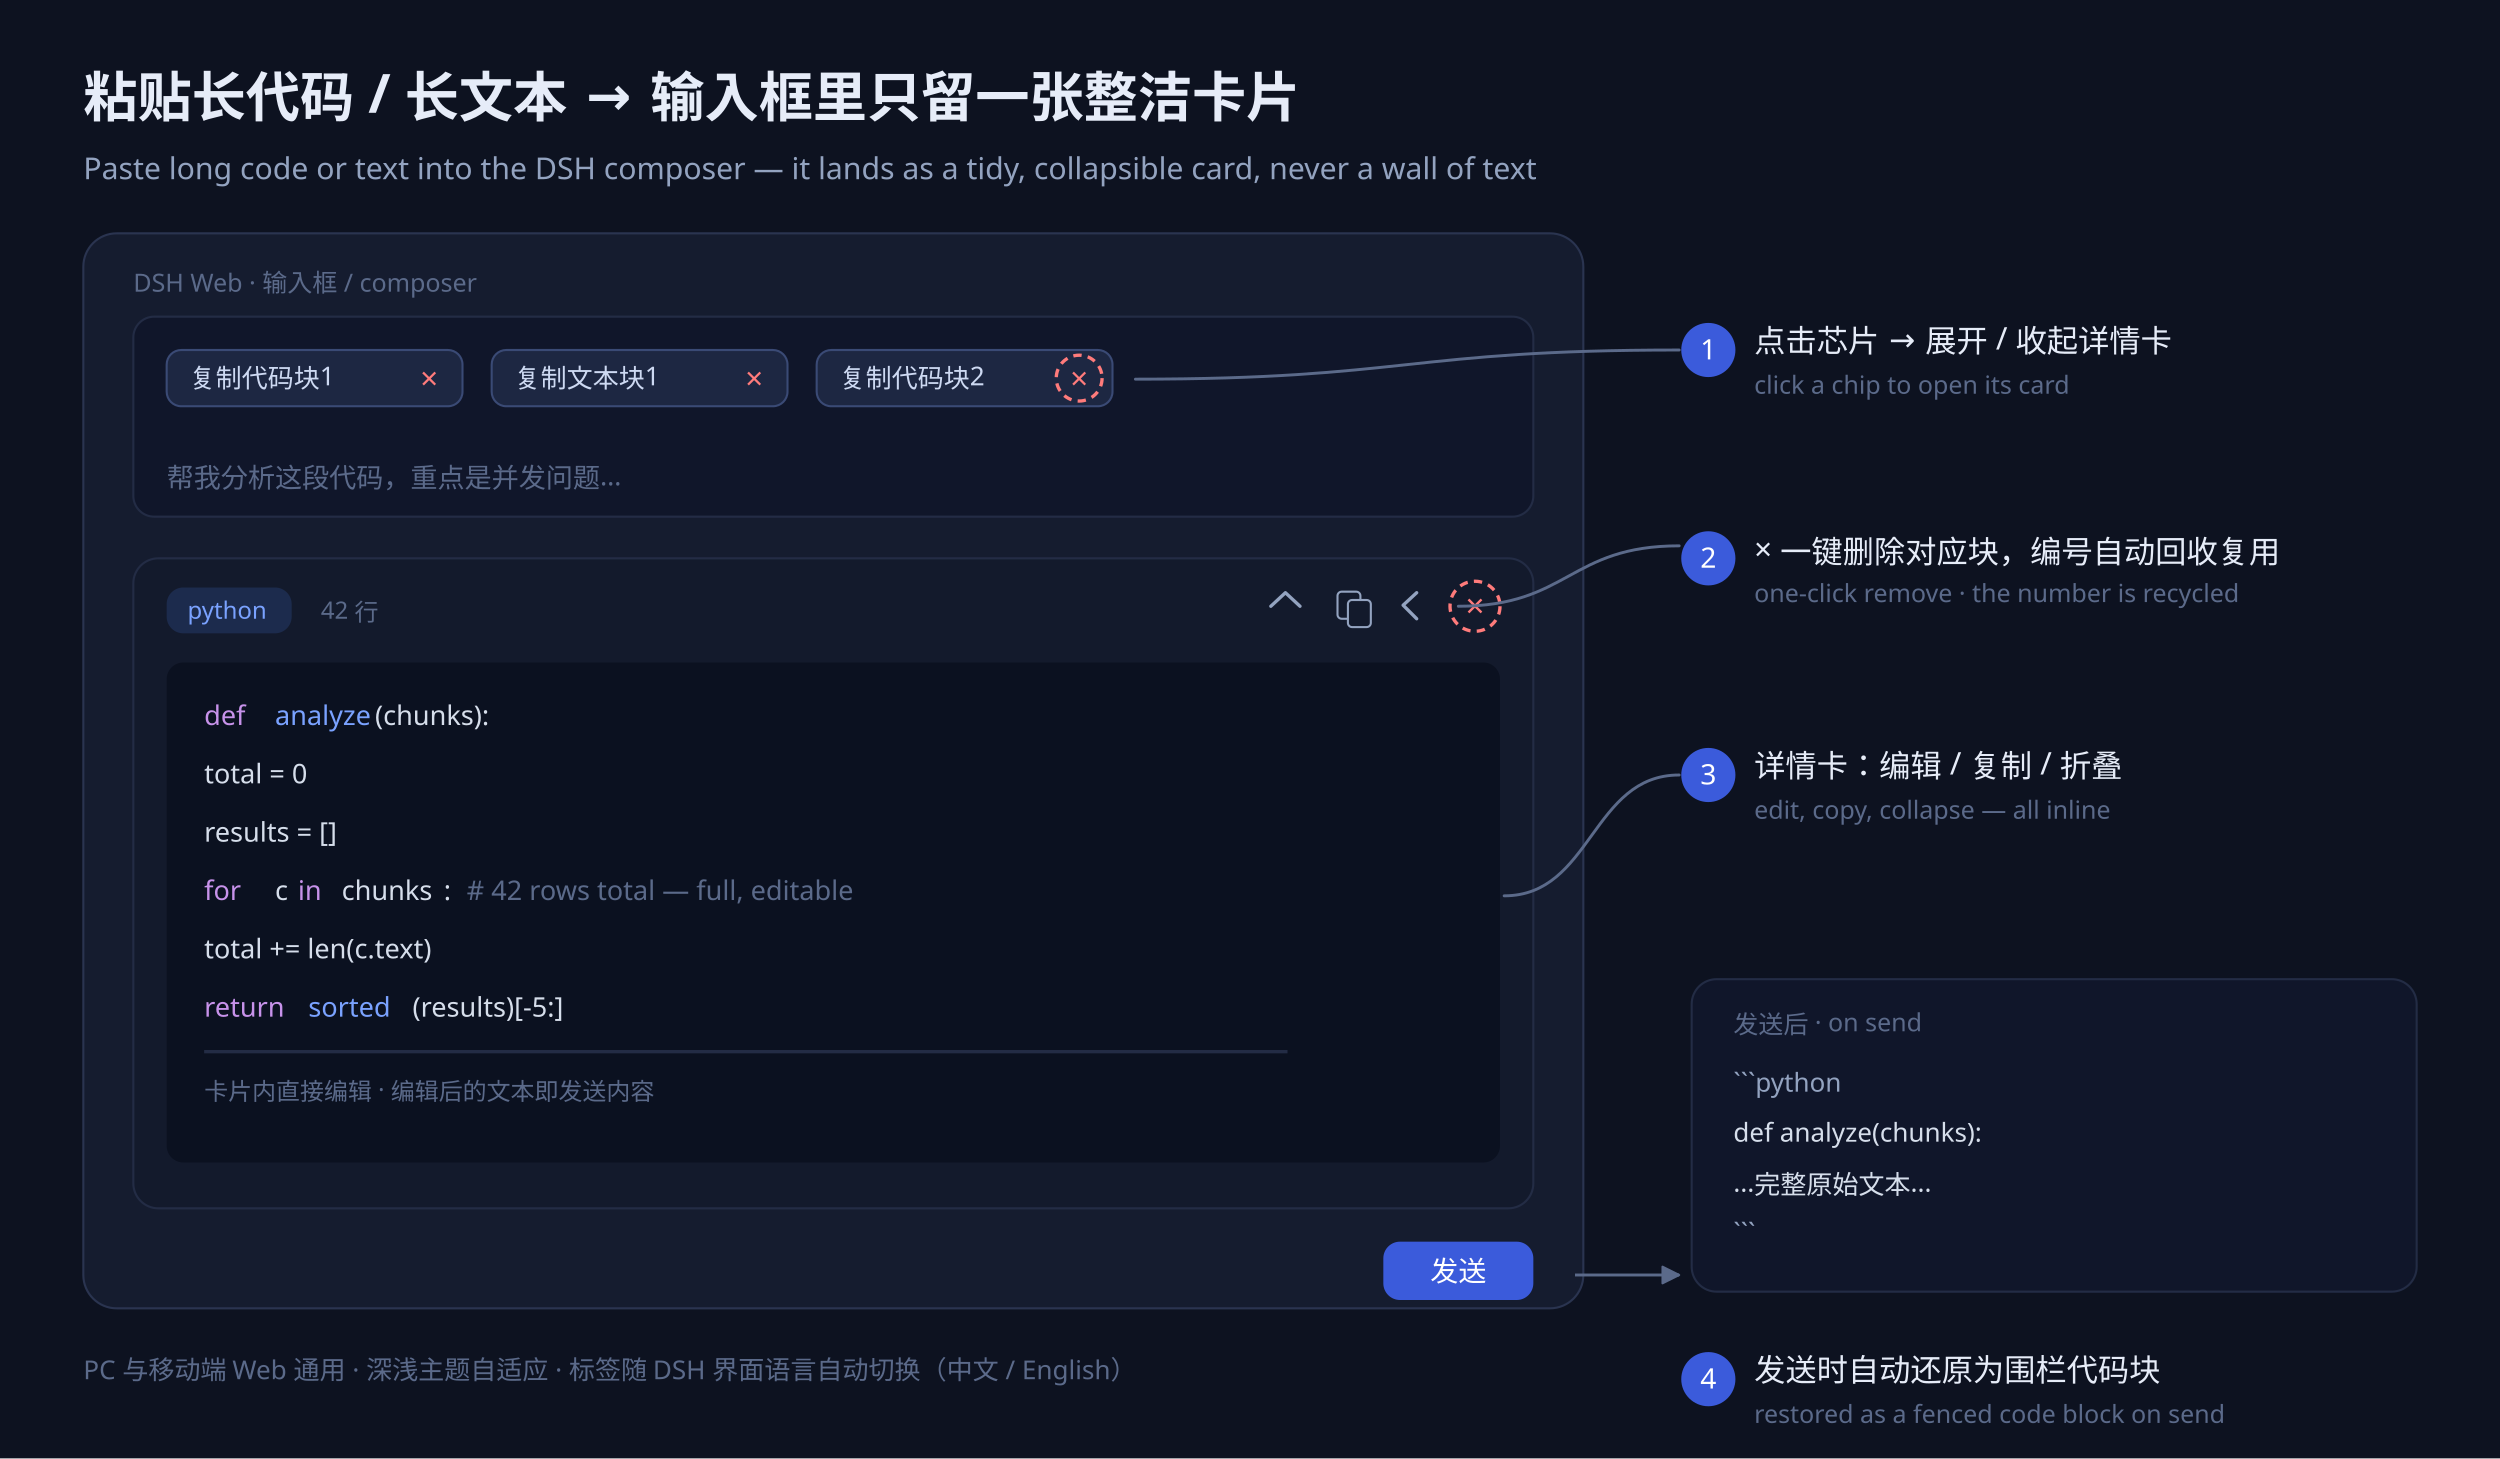
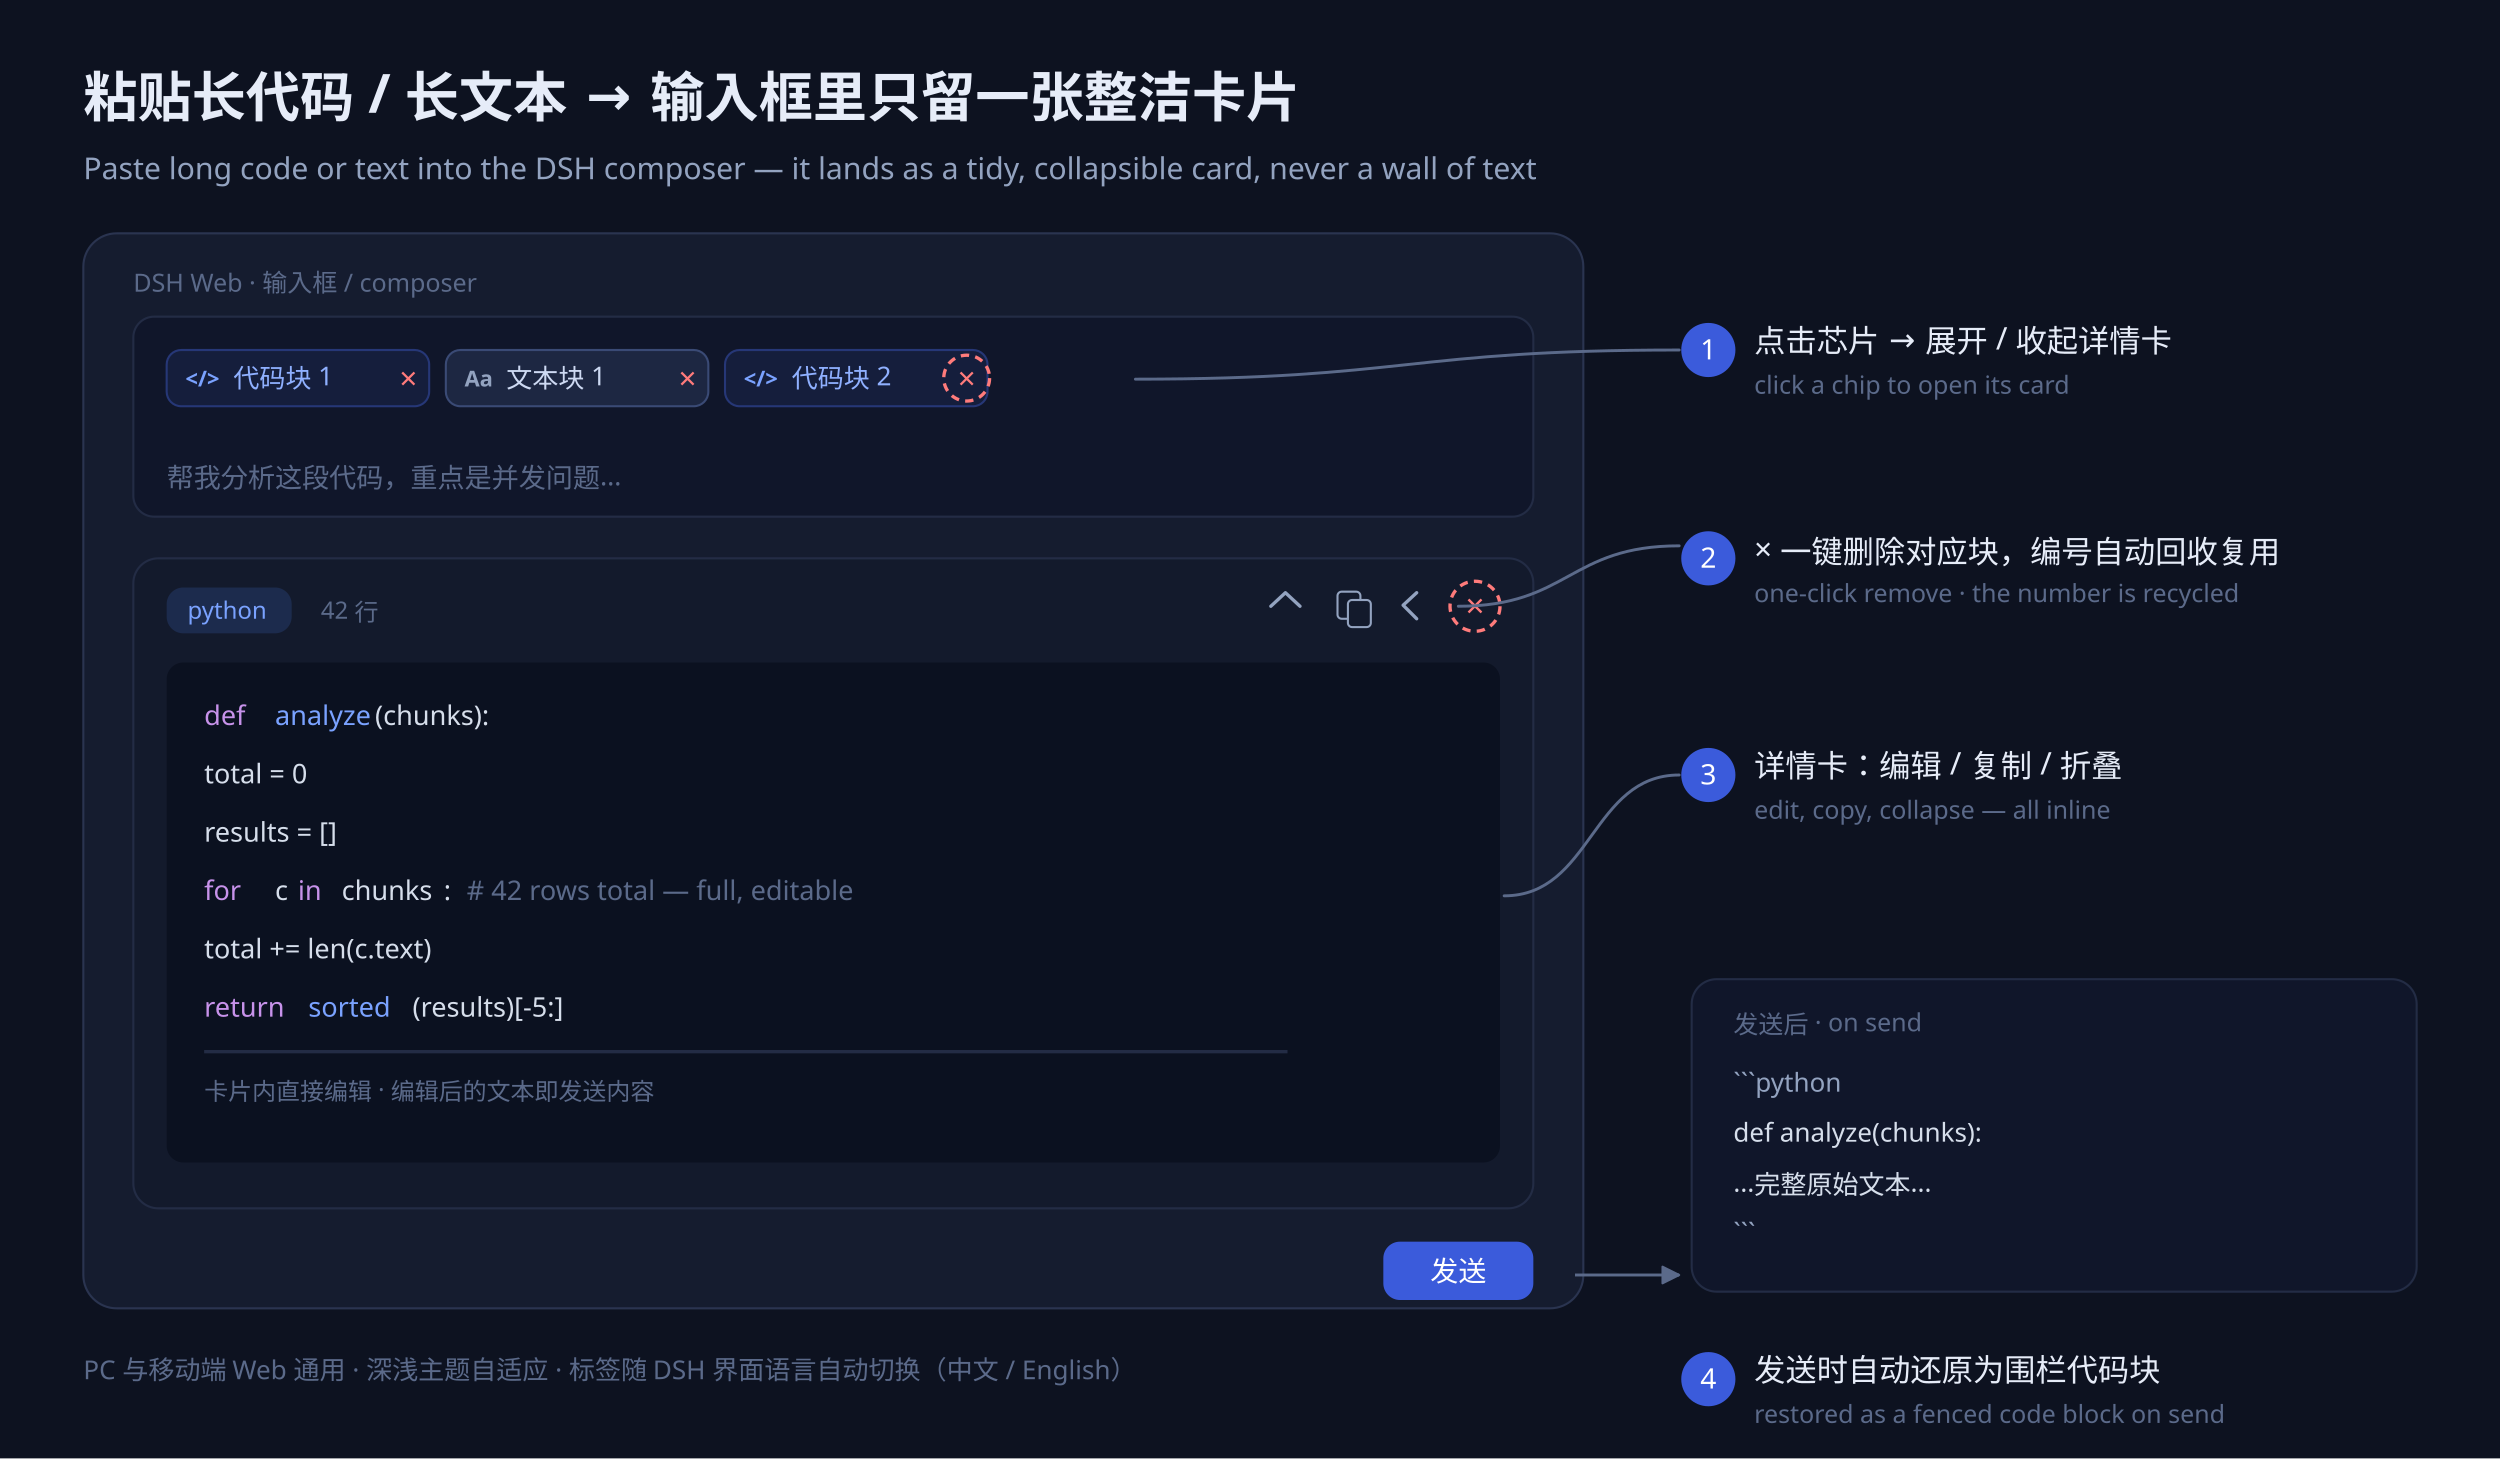
<svg xmlns="http://www.w3.org/2000/svg" width="1200" height="700" viewBox="0 0 1200 700">
  <rect width="1200" height="700" fill="#0d1220" />
  <text x="40" y="56" font-size="26" fill="#e6ecf8" font-family="Noto Sans SC" font-weight="700">粘贴长代码 / 长文本 → 输入框里只留一张整洁卡片</text>
  <text x="40" y="86" font-size="14.5" fill="#93a3c0" font-family="Noto Sans SC">Paste long code or text into the DSH composer — it lands as a tidy, collapsible card, never a wall of text</text>
  <rect x="40" y="112" width="720" height="516" rx="16" fill="#151c2f" />
  <rect x="40" y="112" width="720" height="516" rx="16" fill="none" stroke="#2a3450" stroke-width="1" />
  <text x="64" y="140" font-size="12" fill="#5b6a8a" font-family="Noto Sans SC">DSH Web · 输入框 / composer</text>
  <rect x="64" y="152" width="672" height="96" rx="10" fill="#10162a" />
  <rect x="64" y="152" width="672" height="96" rx="10" fill="none" stroke="#232c45" stroke-width="1" />
-   <rect x="80" y="168" width="142" height="27" rx="7" fill="#1d2742" />
-   <rect x="80" y="168" width="142" height="27" rx="7" fill="none" stroke="#3a4a75" stroke-width="1" />
-   <text x="91" y="186" font-size="12.5" fill="#cdd9f2" font-family="Noto Sans SC">复制代码块1</text>
-   <text x="206" y="187" font-size="15" fill="#ff7b7b" font-family="Noto Sans SC" text-anchor="middle">×</text>
-   <rect x="236" y="168" width="142" height="27" rx="7" fill="#1d2742" />
-   <rect x="236" y="168" width="142" height="27" rx="7" fill="none" stroke="#3a4a75" stroke-width="1" />
-   <text x="247" y="186" font-size="12.5" fill="#cdd9f2" font-family="Noto Sans SC">复制文本块1</text>
-   <text x="362" y="187" font-size="15" fill="#ff7b7b" font-family="Noto Sans SC" text-anchor="middle">×</text>
-   <rect x="392" y="168" width="142" height="27" rx="7" fill="#1d2742" />
-   <rect x="392" y="168" width="142" height="27" rx="7" fill="none" stroke="#3a4a75" stroke-width="1" />
-   <text x="403" y="186" font-size="12.5" fill="#cdd9f2" font-family="Noto Sans SC">复制代码块2</text>
-   <text x="518" y="187" font-size="15" fill="#ff7b7b" font-family="Noto Sans SC" text-anchor="middle">×</text>
-   <circle cx="518" cy="181.5" r="11" fill="none" stroke="#ff7b7b" stroke-width="1.6" stroke-dasharray="4 3" />
+   <rect x="80" y="168" width="126" height="27" rx="7" fill="#151e3c" />
+   <rect x="80" y="168" width="126" height="27" rx="7" fill="none" stroke="#263777" stroke-width="1" />
+   <text x="89" y="185.5" font-size="10.5" fill="#7aa2ff" font-family="JetBrains Mono" font-weight="700">&lt;/&gt;</text>
+   <text x="112" y="186" font-size="12.5" fill="#8fb0ff" font-family="Noto Sans SC">代码块 1</text>
+   <text x="196" y="187" font-size="15" fill="#ff7b7b" font-family="Noto Sans SC" text-anchor="middle">×</text>
+   <rect x="214" y="168" width="126" height="27" rx="7" fill="#1d2742" />
+   <rect x="214" y="168" width="126" height="27" rx="7" fill="none" stroke="#3a4a75" stroke-width="1" />
+   <text x="223" y="185.5" font-size="10.5" fill="#93a3c0" font-family="Noto Sans SC" font-weight="700">Aa</text>
+   <text x="243" y="186" font-size="12.5" fill="#cdd9f2" font-family="Noto Sans SC">文本块 1</text>
+   <text x="330" y="187" font-size="15" fill="#ff7b7b" font-family="Noto Sans SC" text-anchor="middle">×</text>
+   <rect x="348" y="168" width="126" height="27" rx="7" fill="#151e3c" />
+   <rect x="348" y="168" width="126" height="27" rx="7" fill="none" stroke="#263777" stroke-width="1" />
+   <text x="357" y="185.5" font-size="10.5" fill="#7aa2ff" font-family="JetBrains Mono" font-weight="700">&lt;/&gt;</text>
+   <text x="380" y="186" font-size="12.5" fill="#8fb0ff" font-family="Noto Sans SC">代码块 2</text>
+   <text x="464" y="187" font-size="15" fill="#ff7b7b" font-family="Noto Sans SC" text-anchor="middle">×</text>
+   <circle cx="464" cy="181.5" r="11" fill="none" stroke="#ff7b7b" stroke-width="1.6" stroke-dasharray="4 3" />
  <text x="80" y="234" font-size="13" fill="#5b6a8a" font-family="Noto Sans SC">帮我分析这段代码，重点是并发问题…</text>
  <rect x="64" y="268" width="672" height="312" rx="12" fill="#131a2c" />
  <rect x="64" y="268" width="672" height="312" rx="12" fill="none" stroke="#232c45" stroke-width="1" />
  <rect x="80" y="282" width="60" height="22" rx="8" fill="#1c2b4d" />
  <text x="90" y="297" font-size="11.5" fill="#7aa2ff" font-family="JetBrains Mono">python</text>
  <text x="154" y="297" font-size="11.5" fill="#5b6a8a" font-family="Noto Sans SC">42 行</text>
  <path d="M 610 291 L 617 284.5 L 624 291" stroke="#93a3c0" stroke-width="1.6" fill="none" stroke-linecap="round" stroke-linejoin="round" />
  <rect x="642" y="284" width="11" height="13" rx="2" fill="none" />
  <rect x="642" y="284" width="11" height="13" rx="2" fill="none" stroke="#93a3c0" stroke-width="1" />
  <rect x="647" y="288" width="11" height="13" rx="2" fill="#131a2c" />
  <rect x="647" y="288" width="11" height="13" rx="2" fill="none" stroke="#93a3c0" stroke-width="1" />
  <path d="M 680 284.5 L 673.5 290.5 L 680 297" stroke="#93a3c0" stroke-width="1.6" fill="none" stroke-linecap="round" stroke-linejoin="round" />
  <text x="708" y="296.5" font-size="16" fill="#ff7b7b" font-family="Noto Sans SC" text-anchor="middle">×</text>
  <circle cx="708" cy="291" r="12" fill="none" stroke="#ff7b7b" stroke-width="1.6" stroke-dasharray="4 3" />
  <rect x="80" y="318" width="640" height="240" rx="8" fill="#0b1120" />
  <text x="98" y="348" font-size="13" fill="#c792ea" font-family="JetBrains Mono">def </text>
  <text x="132" y="348" font-size="13" fill="#7aa2ff" font-family="JetBrains Mono">analyze</text>
  <text x="180" y="348" font-size="13" fill="#d6deeb" font-family="JetBrains Mono">(chunks):</text>
  <text x="98" y="376" font-size="13" fill="#d6deeb" font-family="JetBrains Mono">    total = 0</text>
  <text x="98" y="404" font-size="13" fill="#d6deeb" font-family="JetBrains Mono">    results = []</text>
  <text x="98" y="432" font-size="13" fill="#c792ea" font-family="JetBrains Mono">    for </text>
  <text x="132" y="432" font-size="13" fill="#d6deeb" font-family="JetBrains Mono">c</text>
  <text x="143" y="432" font-size="13" fill="#c792ea" font-family="JetBrains Mono"> in </text>
  <text x="164" y="432" font-size="13" fill="#d6deeb" font-family="JetBrains Mono">chunks</text>
  <text x="213" y="432" font-size="13" fill="#d6deeb" font-family="JetBrains Mono">:</text>
  <text x="224" y="432" font-size="13" fill="#5b6a8a" font-family="JetBrains Mono"># 42 rows total — full, editable</text>
  <text x="98" y="460" font-size="13" fill="#d6deeb" font-family="JetBrains Mono">        total += len(c.text)</text>
  <text x="98" y="488" font-size="13" fill="#c792ea" font-family="JetBrains Mono">    return </text>
  <text x="148" y="488" font-size="13" fill="#7aa2ff" font-family="JetBrains Mono">sorted</text>
  <text x="198" y="488" font-size="13" fill="#d6deeb" font-family="JetBrains Mono">(results)[-5:]</text>
  <rect x="98" y="504" width="520" height="1.6" fill="#232c45" />
  <text x="98" y="528" font-size="11.5" fill="#5b6a8a" font-family="Noto Sans SC">卡片内直接编辑 · 编辑后的文本即发送内容</text>
  <rect x="664" y="596" width="72" height="28" rx="8" fill="#3b5bdb" />
  <text x="700" y="615" font-size="13.5" fill="#fff" font-family="Noto Sans SC" text-anchor="middle">发送</text>
  <path d="M 806 168 C 675.5 168, 675.5 182, 545 182" stroke="#5b6a8a" stroke-width="1.4" fill="none" stroke-linecap="round" stroke-linejoin="round" />
  <circle cx="820" cy="168" r="13" fill="#3b5bdb" />
  <text x="820" y="172.5" font-size="13.5" fill="#fff" font-family="Noto Sans SC" text-anchor="middle">1</text>
  <text x="842" y="169" font-size="15" fill="#e6ecf8" font-family="Noto Sans SC">点击芯片 → 展开 / 收起详情卡</text>
  <text x="842" y="189" font-size="12" fill="#5b6a8a" font-family="Noto Sans SC">click a chip to open its card</text>
  <path d="M 806 262 C 753 262, 753 291, 700 291" stroke="#5b6a8a" stroke-width="1.4" fill="none" stroke-linecap="round" stroke-linejoin="round" />
  <circle cx="820" cy="268" r="13" fill="#3b5bdb" />
  <text x="820" y="272.5" font-size="13.5" fill="#fff" font-family="Noto Sans SC" text-anchor="middle">2</text>
  <text x="842" y="269" font-size="15" fill="#e6ecf8" font-family="Noto Sans SC">× 一键删除对应块，编号自动回收复用</text>
  <text x="842" y="289" font-size="12" fill="#5b6a8a" font-family="Noto Sans SC">one-click remove · the number is recycled</text>
  <path d="M 806 372 C 764 372, 764 430, 722 430" stroke="#5b6a8a" stroke-width="1.4" fill="none" stroke-linecap="round" stroke-linejoin="round" />
  <circle cx="820" cy="372" r="13" fill="#3b5bdb" />
  <text x="820" y="376.5" font-size="13.5" fill="#fff" font-family="Noto Sans SC" text-anchor="middle">3</text>
  <text x="842" y="373" font-size="15" fill="#e6ecf8" font-family="Noto Sans SC">详情卡：编辑 / 复制 / 折叠</text>
  <text x="842" y="393" font-size="12" fill="#5b6a8a" font-family="Noto Sans SC">edit, copy, collapse — all inline</text>
  <line x1="756" y1="612" x2="806" y2="612" stroke="#5b6a8a" stroke-width="1.4" />
  <path d="M 806 612 l -8 -4 v 8 z" stroke="#5b6a8a" stroke-width="1" fill="#5b6a8a" stroke-linecap="round" stroke-linejoin="round" />
  <rect x="812" y="470" width="348" height="150" rx="12" fill="#10162a" />
  <rect x="812" y="470" width="348" height="150" rx="12" fill="none" stroke="#232c45" stroke-width="1" />
  <text x="832" y="496" font-size="12" fill="#5b6a8a" font-family="Noto Sans SC">发送后 · on send</text>
  <text x="832" y="524" font-size="12.5" fill="#93a3c0" font-family="JetBrains Mono">```python</text>
  <text x="832" y="548" font-size="12.5" fill="#d6deeb" font-family="JetBrains Mono">def analyze(chunks):</text>
  <text x="832" y="572" font-size="12.5" fill="#d6deeb" font-family="JetBrains Mono">    ...完整原始文本...</text>
  <text x="832" y="596" font-size="12.5" fill="#93a3c0" font-family="JetBrains Mono">```</text>
  <circle cx="820" cy="662" r="13" fill="#3b5bdb" />
  <text x="820" y="666.5" font-size="13.5" fill="#fff" font-family="Noto Sans SC" text-anchor="middle">4</text>
  <text x="842" y="663" font-size="15" fill="#e6ecf8" font-family="Noto Sans SC">发送时自动还原为围栏代码块</text>
  <text x="842" y="683" font-size="12" fill="#5b6a8a" font-family="Noto Sans SC">restored as a fenced code block on send</text>
  <text x="40" y="662" font-size="12.5" fill="#5b6a8a" font-family="Noto Sans SC">PC 与移动端 Web 通用 · 深浅主题自适应 · 标签随 DSH 界面语言自动切换（中文 / English）</text>
</svg>
